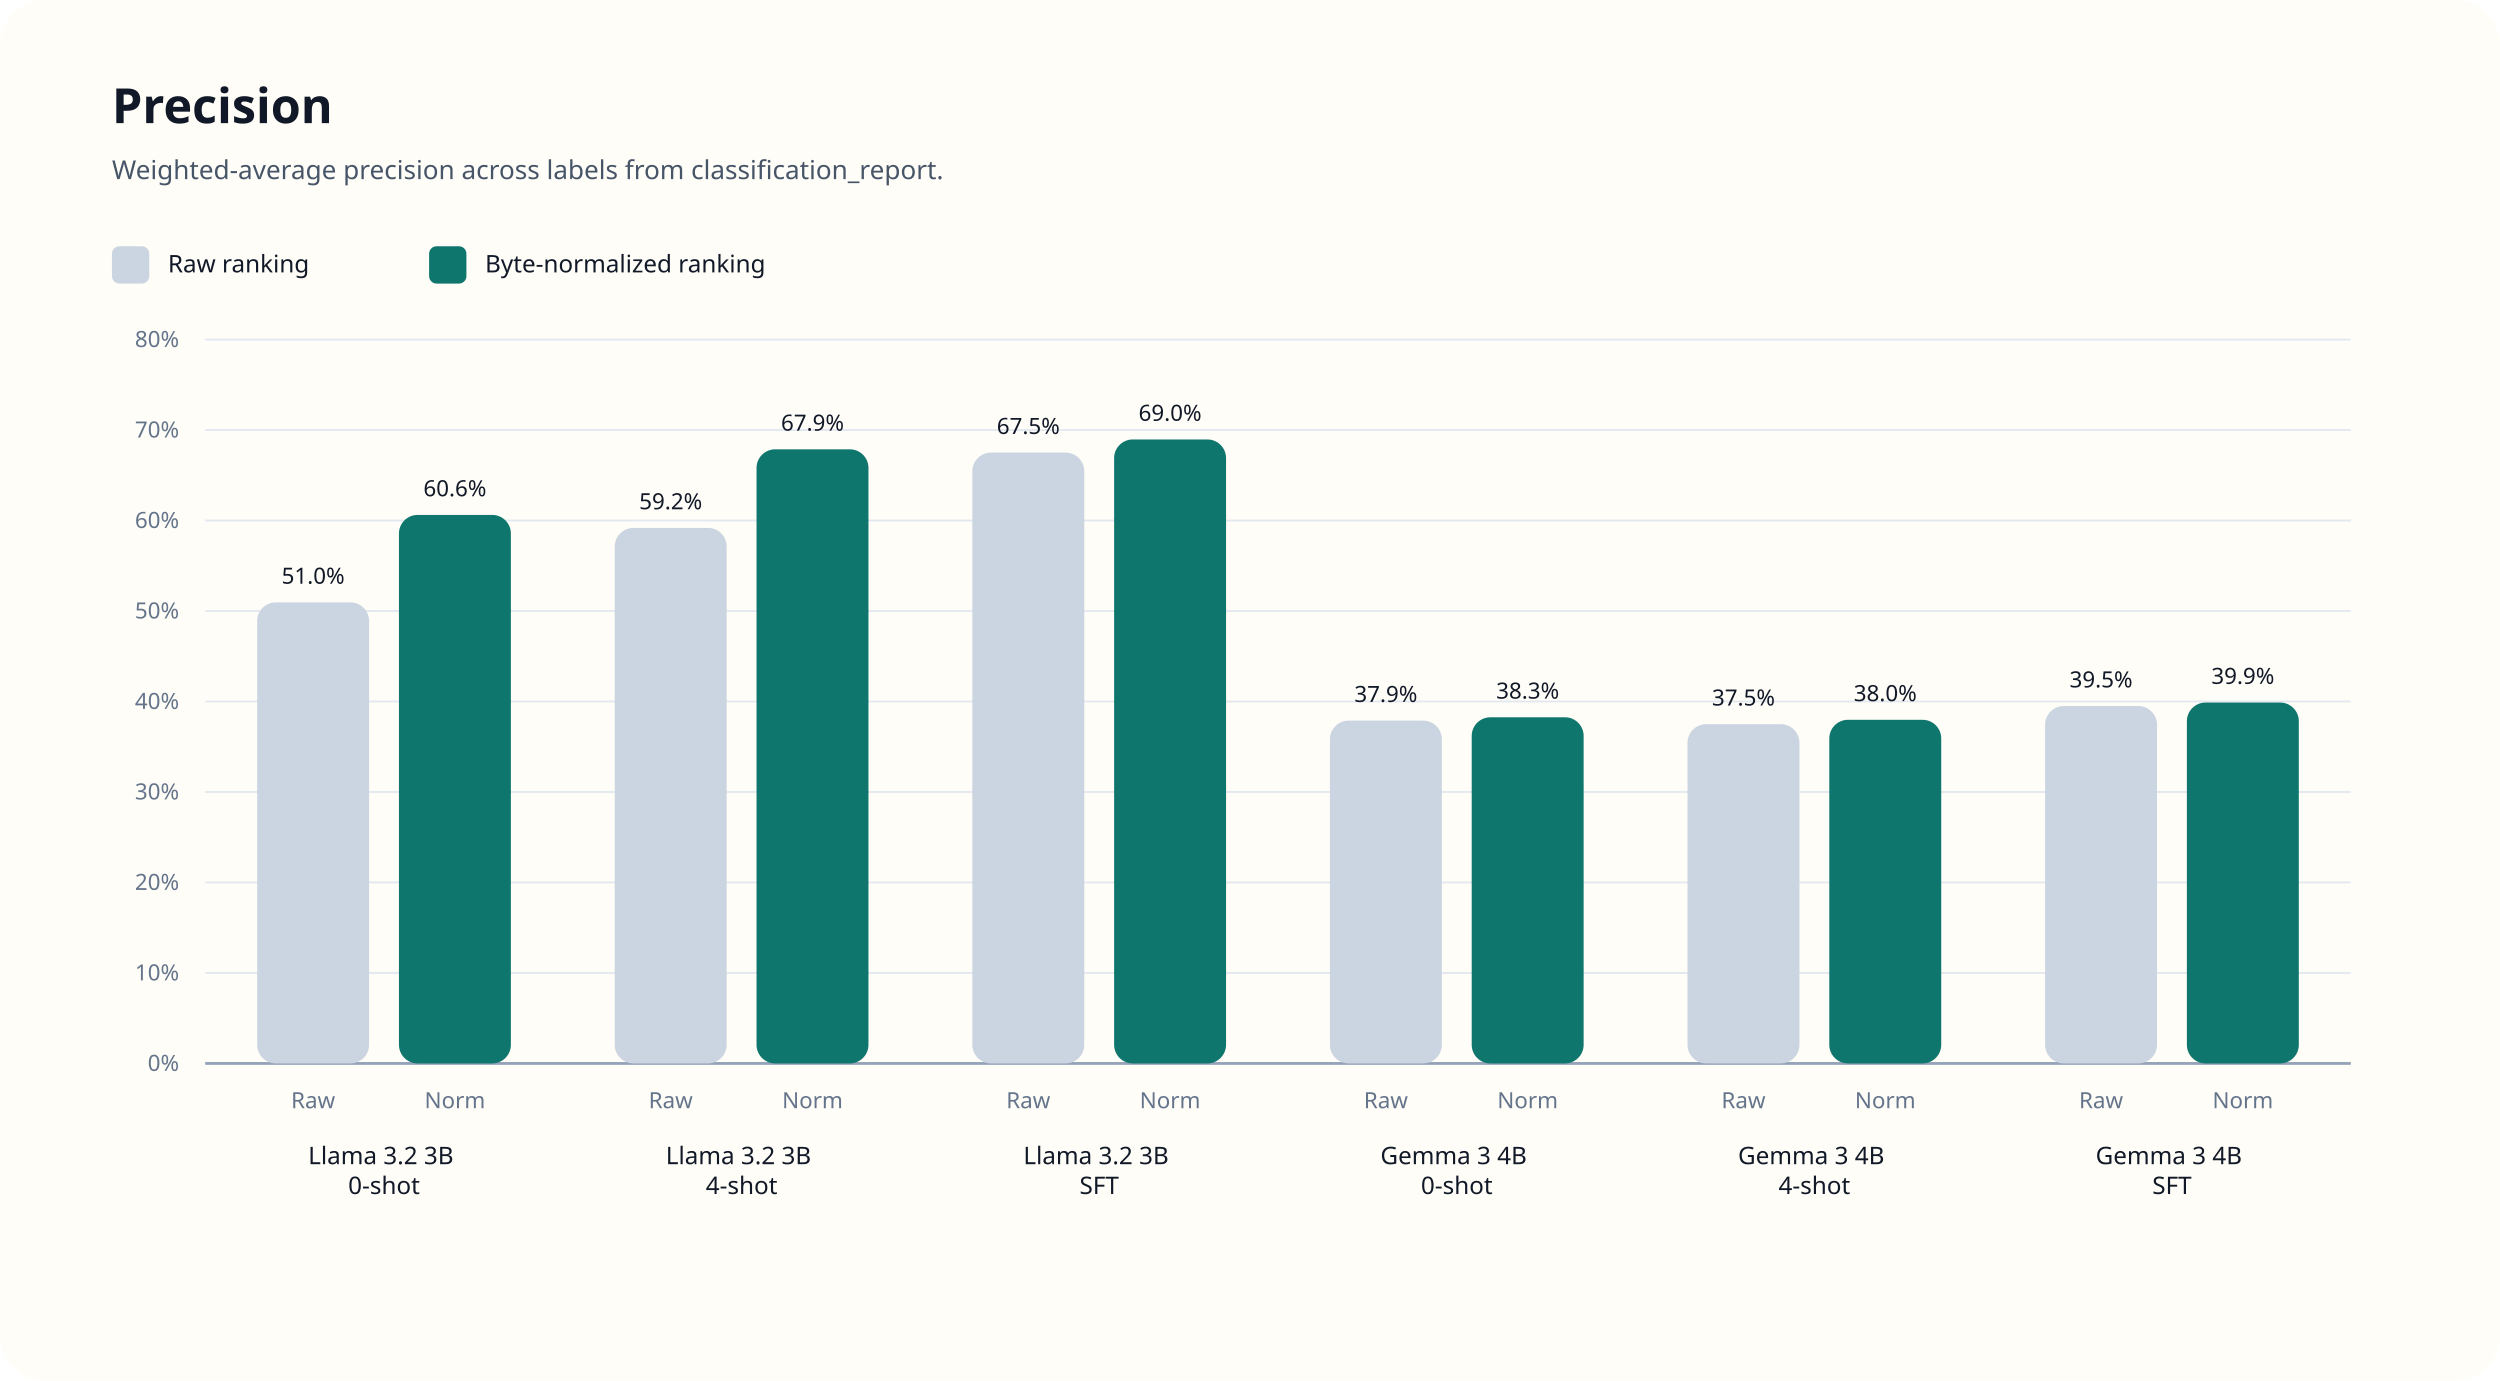
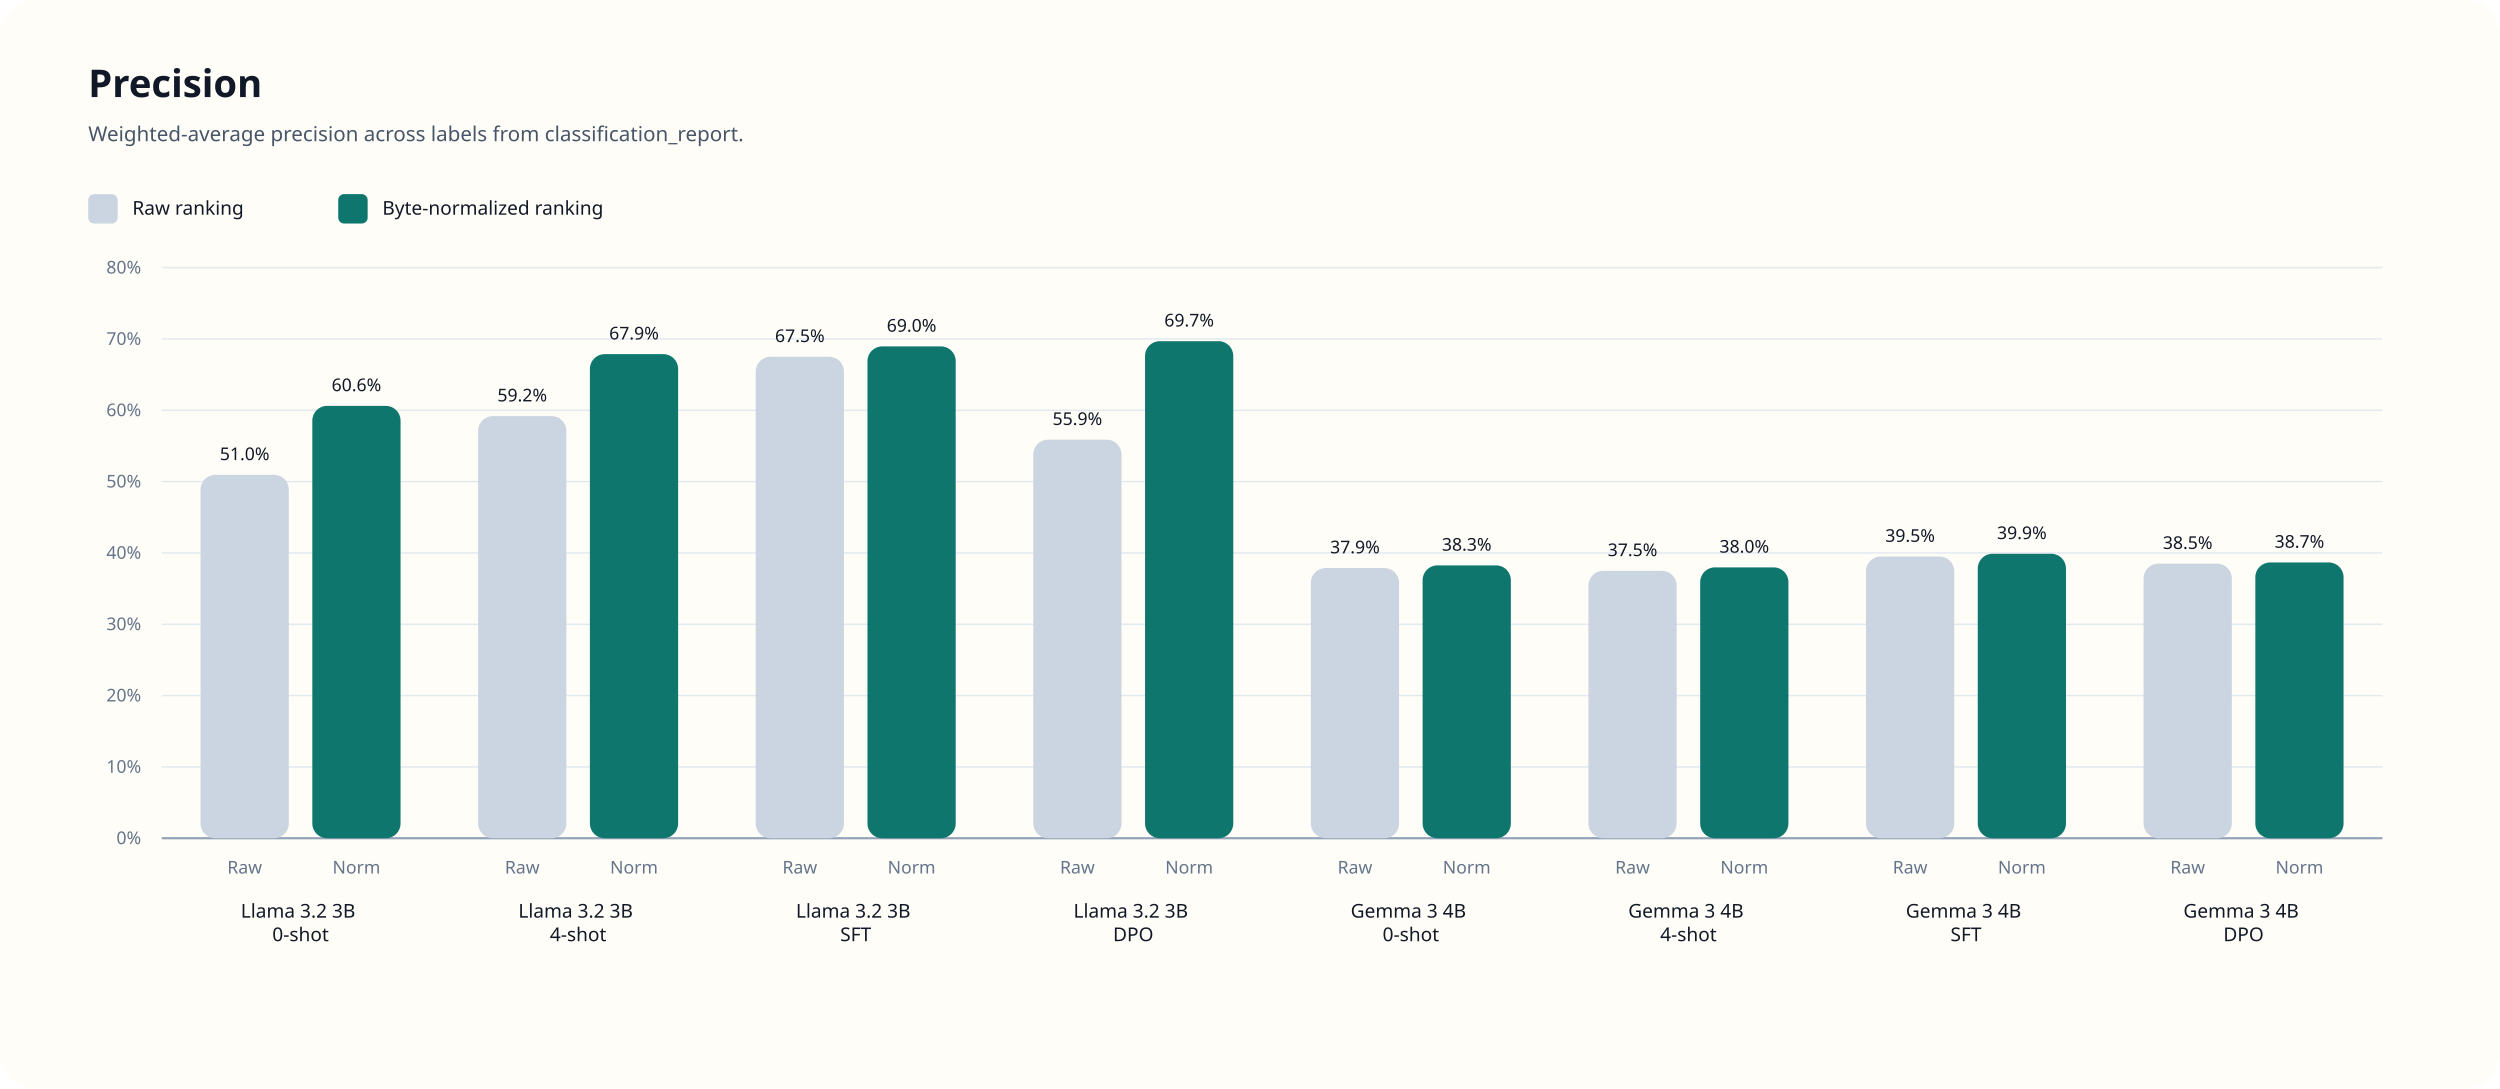
- <svg xmlns="http://www.w3.org/2000/svg" width="1340" height="740" viewBox="0 0 1340 740" fill="none">
-   <rect width="1340" height="740" fill="#fffdf7" rx="24" />
+ <svg xmlns="http://www.w3.org/2000/svg" width="1700" height="740" viewBox="0 0 1700 740" fill="none">
+   <rect width="1700" height="740" fill="#fffdf7" rx="24" />
  <style>text { font-family: 'Avenir Next', 'Segoe UI', sans-serif; fill: #111827; }.title { font-size: 26px; font-weight: 700; }.subtitle { font-size: 14px; fill: #475569; }.label { font-size: 13px; }.small { font-size: 12px; }.legend { font-size: 13px; }.muted { fill: #64748b; }.grid { stroke: #e2e8f0; stroke-width: 1; }.axis { stroke: #94a3b8; stroke-width: 1.5; }</style>
  <text x="60" y="66" text-anchor="start" class="title">Precision</text>
  <text x="60" y="96" text-anchor="start" class="subtitle">Weighted-average precision across labels from classification_report.</text>
-   <line x1="110" y1="570.0" x2="1260" y2="570.0" class="grid" />
+   <line x1="110" y1="570.0" x2="1620" y2="570.0" class="grid" />
  <text x="96" y="574.0" text-anchor="end" class="small muted">0%</text>
-   <line x1="110" y1="521.5" x2="1260" y2="521.5" class="grid" />
+   <line x1="110" y1="521.5" x2="1620" y2="521.5" class="grid" />
  <text x="96" y="525.5" text-anchor="end" class="small muted">10%</text>
-   <line x1="110" y1="473.0" x2="1260" y2="473.0" class="grid" />
+   <line x1="110" y1="473.0" x2="1620" y2="473.0" class="grid" />
  <text x="96" y="477.0" text-anchor="end" class="small muted">20%</text>
-   <line x1="110" y1="424.5" x2="1260" y2="424.5" class="grid" />
+   <line x1="110" y1="424.5" x2="1620" y2="424.5" class="grid" />
  <text x="96" y="428.5" text-anchor="end" class="small muted">30%</text>
-   <line x1="110" y1="376.0" x2="1260" y2="376.0" class="grid" />
+   <line x1="110" y1="376.0" x2="1620" y2="376.0" class="grid" />
  <text x="96" y="380.0" text-anchor="end" class="small muted">40%</text>
-   <line x1="110" y1="327.5" x2="1260" y2="327.5" class="grid" />
+   <line x1="110" y1="327.5" x2="1620" y2="327.5" class="grid" />
  <text x="96" y="331.5" text-anchor="end" class="small muted">50%</text>
-   <line x1="110" y1="279" x2="1260" y2="279" class="grid" />
+   <line x1="110" y1="279" x2="1620" y2="279" class="grid" />
  <text x="96" y="283" text-anchor="end" class="small muted">60%</text>
-   <line x1="110" y1="230.5" x2="1260" y2="230.5" class="grid" />
+   <line x1="110" y1="230.5" x2="1620" y2="230.5" class="grid" />
  <text x="96" y="234.5" text-anchor="end" class="small muted">70%</text>
-   <line x1="110" y1="182.0" x2="1260" y2="182.0" class="grid" />
+   <line x1="110" y1="182.0" x2="1620" y2="182.0" class="grid" />
  <text x="96" y="186.0" text-anchor="end" class="small muted">80%</text>
-   <line x1="110" y1="570" x2="1260" y2="570" class="axis" />
-   <rect x="137.833" y="322.877" width="60.0" height="247.123" rx="10" fill="#cbd5e1" />
-   <text x="167.833" y="312.877" text-anchor="middle" class="small">51.0%</text>
-   <text x="167.833" y="594" text-anchor="middle" class="small muted">Raw</text>
-   <rect x="213.833" y="275.996" width="60.0" height="294.004" rx="10" fill="#0f766e" />
-   <text x="243.833" y="265.996" text-anchor="middle" class="small">60.6%</text>
-   <text x="243.833" y="594" text-anchor="middle" class="small muted">Norm</text>
-   <text x="205.833" y="624" text-anchor="middle" class="label">
-     <tspan x="205.833" dy="0">Llama 3.2 3B</tspan>
-     <tspan x="205.833" dy="16">0-shot</tspan>
+   <line x1="110" y1="570" x2="1620" y2="570" class="axis" />
+   <rect x="136.375" y="322.877" width="60.0" height="247.123" rx="10" fill="#cbd5e1" />
+   <text x="166.375" y="312.877" text-anchor="middle" class="small">51.0%</text>
+   <text x="166.375" y="594" text-anchor="middle" class="small muted">Raw</text>
+   <rect x="212.375" y="275.996" width="60.0" height="294.004" rx="10" fill="#0f766e" />
+   <text x="242.375" y="265.996" text-anchor="middle" class="small">60.6%</text>
+   <text x="242.375" y="594" text-anchor="middle" class="small muted">Norm</text>
+   <text x="204.375" y="624" text-anchor="middle" class="label">
+     <tspan x="204.375" dy="0">Llama 3.2 3B</tspan>
+     <tspan x="204.375" dy="16">0-shot</tspan>
  </text>
-   <rect x="329.5" y="282.963" width="60.0" height="287.037" rx="10" fill="#cbd5e1" />
-   <text x="359.5" y="272.963" text-anchor="middle" class="small">59.2%</text>
-   <text x="359.5" y="594" text-anchor="middle" class="small muted">Raw</text>
-   <rect x="405.5" y="240.826" width="60.0" height="329.174" rx="10" fill="#0f766e" />
-   <text x="435.5" y="230.826" text-anchor="middle" class="small">67.9%</text>
-   <text x="435.5" y="594" text-anchor="middle" class="small muted">Norm</text>
-   <text x="397.5" y="624" text-anchor="middle" class="label">
-     <tspan x="397.5" dy="0">Llama 3.2 3B</tspan>
-     <tspan x="397.5" dy="16">4-shot</tspan>
+   <rect x="325.125" y="282.963" width="60.0" height="287.037" rx="10" fill="#cbd5e1" />
+   <text x="355.125" y="272.963" text-anchor="middle" class="small">59.2%</text>
+   <text x="355.125" y="594" text-anchor="middle" class="small muted">Raw</text>
+   <rect x="401.125" y="240.826" width="60.0" height="329.174" rx="10" fill="#0f766e" />
+   <text x="431.125" y="230.826" text-anchor="middle" class="small">67.9%</text>
+   <text x="431.125" y="594" text-anchor="middle" class="small muted">Norm</text>
+   <text x="393.125" y="624" text-anchor="middle" class="label">
+     <tspan x="393.125" dy="0">Llama 3.2 3B</tspan>
+     <tspan x="393.125" dy="16">4-shot</tspan>
  </text>
-   <rect x="521.167" y="242.6" width="60.0" height="327.4" rx="10" fill="#cbd5e1" />
-   <text x="551.167" y="232.6" text-anchor="middle" class="small">67.5%</text>
-   <text x="551.167" y="594" text-anchor="middle" class="small muted">Raw</text>
-   <rect x="597.167" y="235.548" width="60.0" height="334.452" rx="10" fill="#0f766e" />
-   <text x="627.167" y="225.548" text-anchor="middle" class="small">69.0%</text>
-   <text x="627.167" y="594" text-anchor="middle" class="small muted">Norm</text>
-   <text x="589.167" y="624" text-anchor="middle" class="label">
-     <tspan x="589.167" dy="0">Llama 3.2 3B</tspan>
-     <tspan x="589.167" dy="16">SFT</tspan>
+   <rect x="513.875" y="242.6" width="60.0" height="327.4" rx="10" fill="#cbd5e1" />
+   <text x="543.875" y="232.6" text-anchor="middle" class="small">67.5%</text>
+   <text x="543.875" y="594" text-anchor="middle" class="small muted">Raw</text>
+   <rect x="589.875" y="235.548" width="60.0" height="334.452" rx="10" fill="#0f766e" />
+   <text x="619.875" y="225.548" text-anchor="middle" class="small">69.0%</text>
+   <text x="619.875" y="594" text-anchor="middle" class="small muted">Norm</text>
+   <text x="581.875" y="624" text-anchor="middle" class="label">
+     <tspan x="581.875" dy="0">Llama 3.2 3B</tspan>
+     <tspan x="581.875" dy="16">SFT</tspan>
  </text>
-   <rect x="712.833" y="386.255" width="60.0" height="183.745" rx="10" fill="#cbd5e1" />
-   <text x="742.833" y="376.255" text-anchor="middle" class="small">37.9%</text>
-   <text x="742.833" y="594" text-anchor="middle" class="small muted">Raw</text>
-   <rect x="788.833" y="384.463" width="60.0" height="185.537" rx="10" fill="#0f766e" />
-   <text x="818.833" y="374.463" text-anchor="middle" class="small">38.3%</text>
-   <text x="818.833" y="594" text-anchor="middle" class="small muted">Norm</text>
-   <text x="780.833" y="624" text-anchor="middle" class="label">
-     <tspan x="780.833" dy="0">Gemma 3 4B</tspan>
-     <tspan x="780.833" dy="16">0-shot</tspan>
+   <rect x="702.625" y="298.988" width="60.0" height="271.012" rx="10" fill="#cbd5e1" />
+   <text x="732.625" y="288.988" text-anchor="middle" class="small">55.9%</text>
+   <text x="732.625" y="594" text-anchor="middle" class="small muted">Raw</text>
+   <rect x="778.625" y="231.993" width="60.0" height="338.007" rx="10" fill="#0f766e" />
+   <text x="808.625" y="221.993" text-anchor="middle" class="small">69.7%</text>
+   <text x="808.625" y="594" text-anchor="middle" class="small muted">Norm</text>
+   <text x="770.625" y="624" text-anchor="middle" class="label">
+     <tspan x="770.625" dy="0">Llama 3.2 3B</tspan>
+     <tspan x="770.625" dy="16">DPO</tspan>
  </text>
-   <rect x="904.5" y="388.161" width="60.0" height="181.839" rx="10" fill="#cbd5e1" />
-   <text x="934.5" y="378.161" text-anchor="middle" class="small">37.5%</text>
-   <text x="934.5" y="594" text-anchor="middle" class="small muted">Raw</text>
-   <rect x="980.5" y="385.812" width="60.0" height="184.188" rx="10" fill="#0f766e" />
-   <text x="1010.5" y="375.812" text-anchor="middle" class="small">38.0%</text>
-   <text x="1010.5" y="594" text-anchor="middle" class="small muted">Norm</text>
-   <text x="972.5" y="624" text-anchor="middle" class="label">
-     <tspan x="972.5" dy="0">Gemma 3 4B</tspan>
-     <tspan x="972.5" dy="16">4-shot</tspan>
+   <rect x="891.375" y="386.255" width="60.0" height="183.745" rx="10" fill="#cbd5e1" />
+   <text x="921.375" y="376.255" text-anchor="middle" class="small">37.9%</text>
+   <text x="921.375" y="594" text-anchor="middle" class="small muted">Raw</text>
+   <rect x="967.375" y="384.463" width="60.0" height="185.537" rx="10" fill="#0f766e" />
+   <text x="997.375" y="374.463" text-anchor="middle" class="small">38.3%</text>
+   <text x="997.375" y="594" text-anchor="middle" class="small muted">Norm</text>
+   <text x="959.375" y="624" text-anchor="middle" class="label">
+     <tspan x="959.375" dy="0">Gemma 3 4B</tspan>
+     <tspan x="959.375" dy="16">0-shot</tspan>
  </text>
-   <rect x="1096.167" y="378.451" width="60.0" height="191.549" rx="10" fill="#cbd5e1" />
-   <text x="1126.167" y="368.451" text-anchor="middle" class="small">39.5%</text>
-   <text x="1126.167" y="594" text-anchor="middle" class="small muted">Raw</text>
-   <rect x="1172.167" y="376.563" width="60.0" height="193.437" rx="10" fill="#0f766e" />
-   <text x="1202.167" y="366.563" text-anchor="middle" class="small">39.9%</text>
-   <text x="1202.167" y="594" text-anchor="middle" class="small muted">Norm</text>
-   <text x="1164.167" y="624" text-anchor="middle" class="label">
-     <tspan x="1164.167" dy="0">Gemma 3 4B</tspan>
-     <tspan x="1164.167" dy="16">SFT</tspan>
+   <rect x="1080.125" y="388.161" width="60.0" height="181.839" rx="10" fill="#cbd5e1" />
+   <text x="1110.125" y="378.161" text-anchor="middle" class="small">37.5%</text>
+   <text x="1110.125" y="594" text-anchor="middle" class="small muted">Raw</text>
+   <rect x="1156.125" y="385.812" width="60.0" height="184.188" rx="10" fill="#0f766e" />
+   <text x="1186.125" y="375.812" text-anchor="middle" class="small">38.0%</text>
+   <text x="1186.125" y="594" text-anchor="middle" class="small muted">Norm</text>
+   <text x="1148.125" y="624" text-anchor="middle" class="label">
+     <tspan x="1148.125" dy="0">Gemma 3 4B</tspan>
+     <tspan x="1148.125" dy="16">4-shot</tspan>
+   </text>
+   <rect x="1268.875" y="378.451" width="60.0" height="191.549" rx="10" fill="#cbd5e1" />
+   <text x="1298.875" y="368.451" text-anchor="middle" class="small">39.5%</text>
+   <text x="1298.875" y="594" text-anchor="middle" class="small muted">Raw</text>
+   <rect x="1344.875" y="376.563" width="60.0" height="193.437" rx="10" fill="#0f766e" />
+   <text x="1374.875" y="366.563" text-anchor="middle" class="small">39.9%</text>
+   <text x="1374.875" y="594" text-anchor="middle" class="small muted">Norm</text>
+   <text x="1336.875" y="624" text-anchor="middle" class="label">
+     <tspan x="1336.875" dy="0">Gemma 3 4B</tspan>
+     <tspan x="1336.875" dy="16">SFT</tspan>
+   </text>
+   <rect x="1457.625" y="383.288" width="60.0" height="186.712" rx="10" fill="#cbd5e1" />
+   <text x="1487.625" y="373.288" text-anchor="middle" class="small">38.5%</text>
+   <text x="1487.625" y="594" text-anchor="middle" class="small muted">Raw</text>
+   <rect x="1533.625" y="382.474" width="60.0" height="187.526" rx="10" fill="#0f766e" />
+   <text x="1563.625" y="372.474" text-anchor="middle" class="small">38.7%</text>
+   <text x="1563.625" y="594" text-anchor="middle" class="small muted">Norm</text>
+   <text x="1525.625" y="624" text-anchor="middle" class="label">
+     <tspan x="1525.625" dy="0">Gemma 3 4B</tspan>
+     <tspan x="1525.625" dy="16">DPO</tspan>
  </text>
  <rect x="60" y="132" width="20" height="20" rx="4" fill="#cbd5e1" />
  <text x="90" y="146" text-anchor="start" class="legend">Raw ranking</text>
  <rect x="230" y="132" width="20" height="20" rx="4" fill="#0f766e" />
  <text x="260" y="146" text-anchor="start" class="legend">Byte-normalized ranking</text>
</svg>
